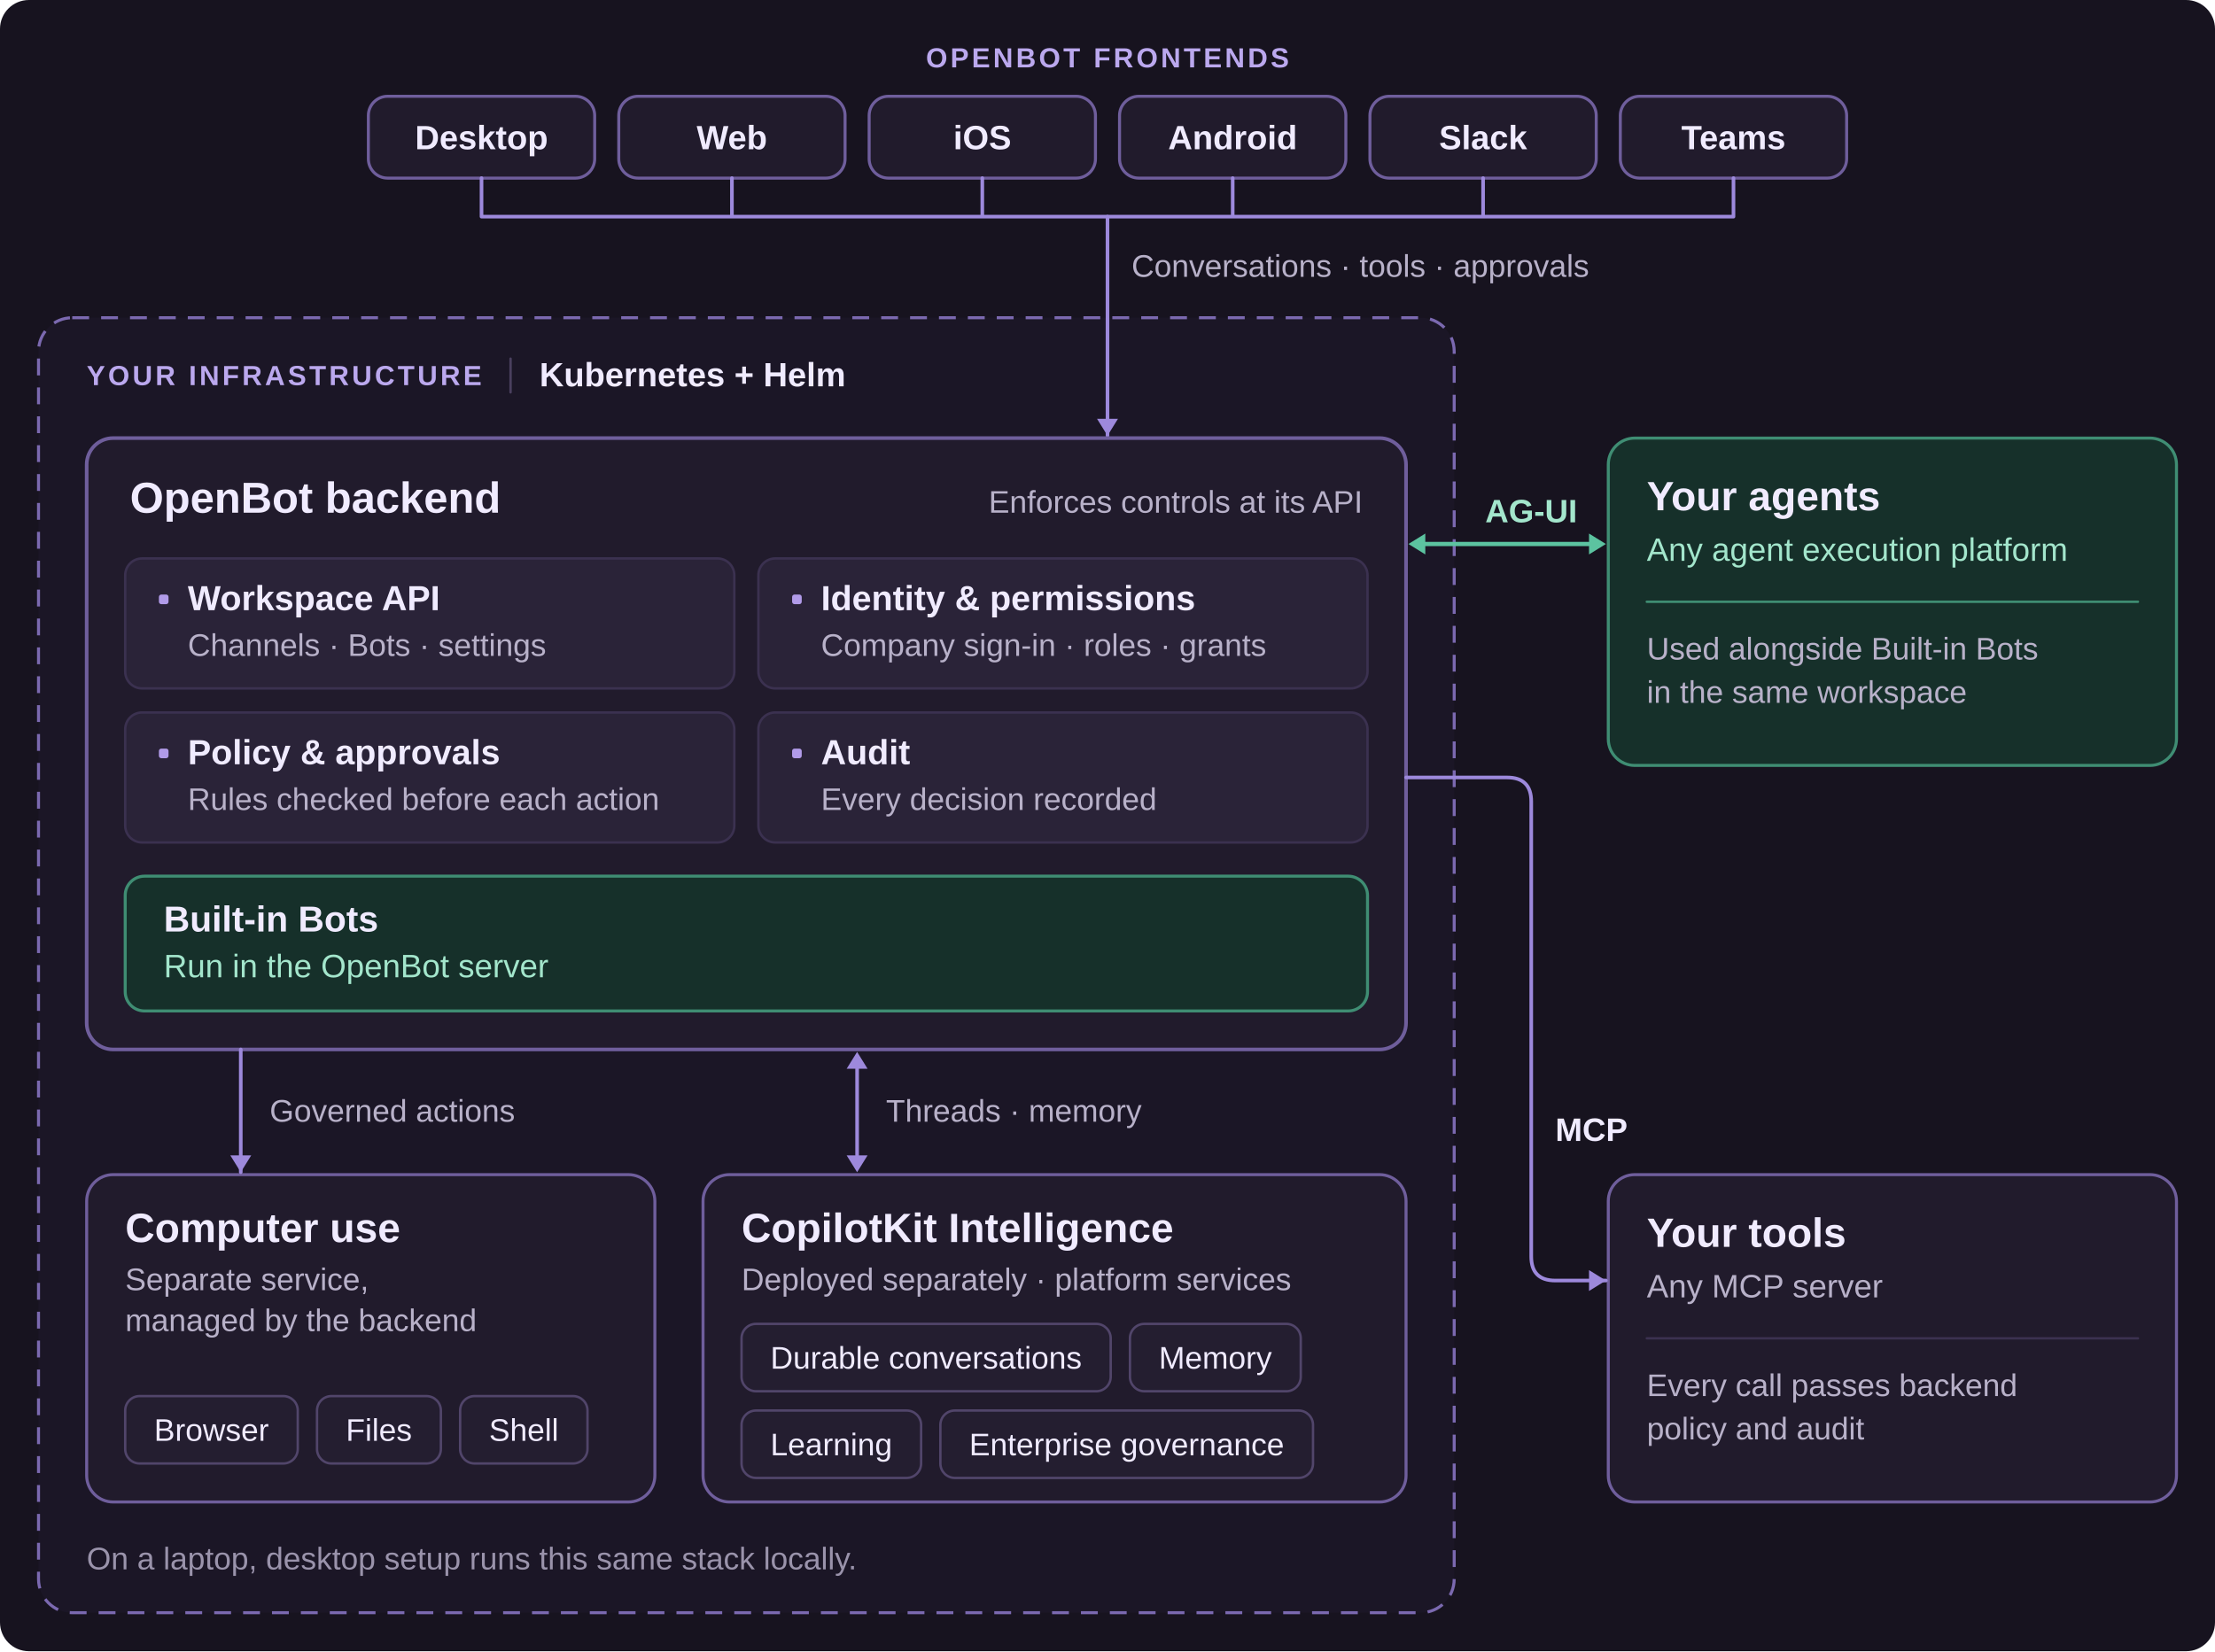
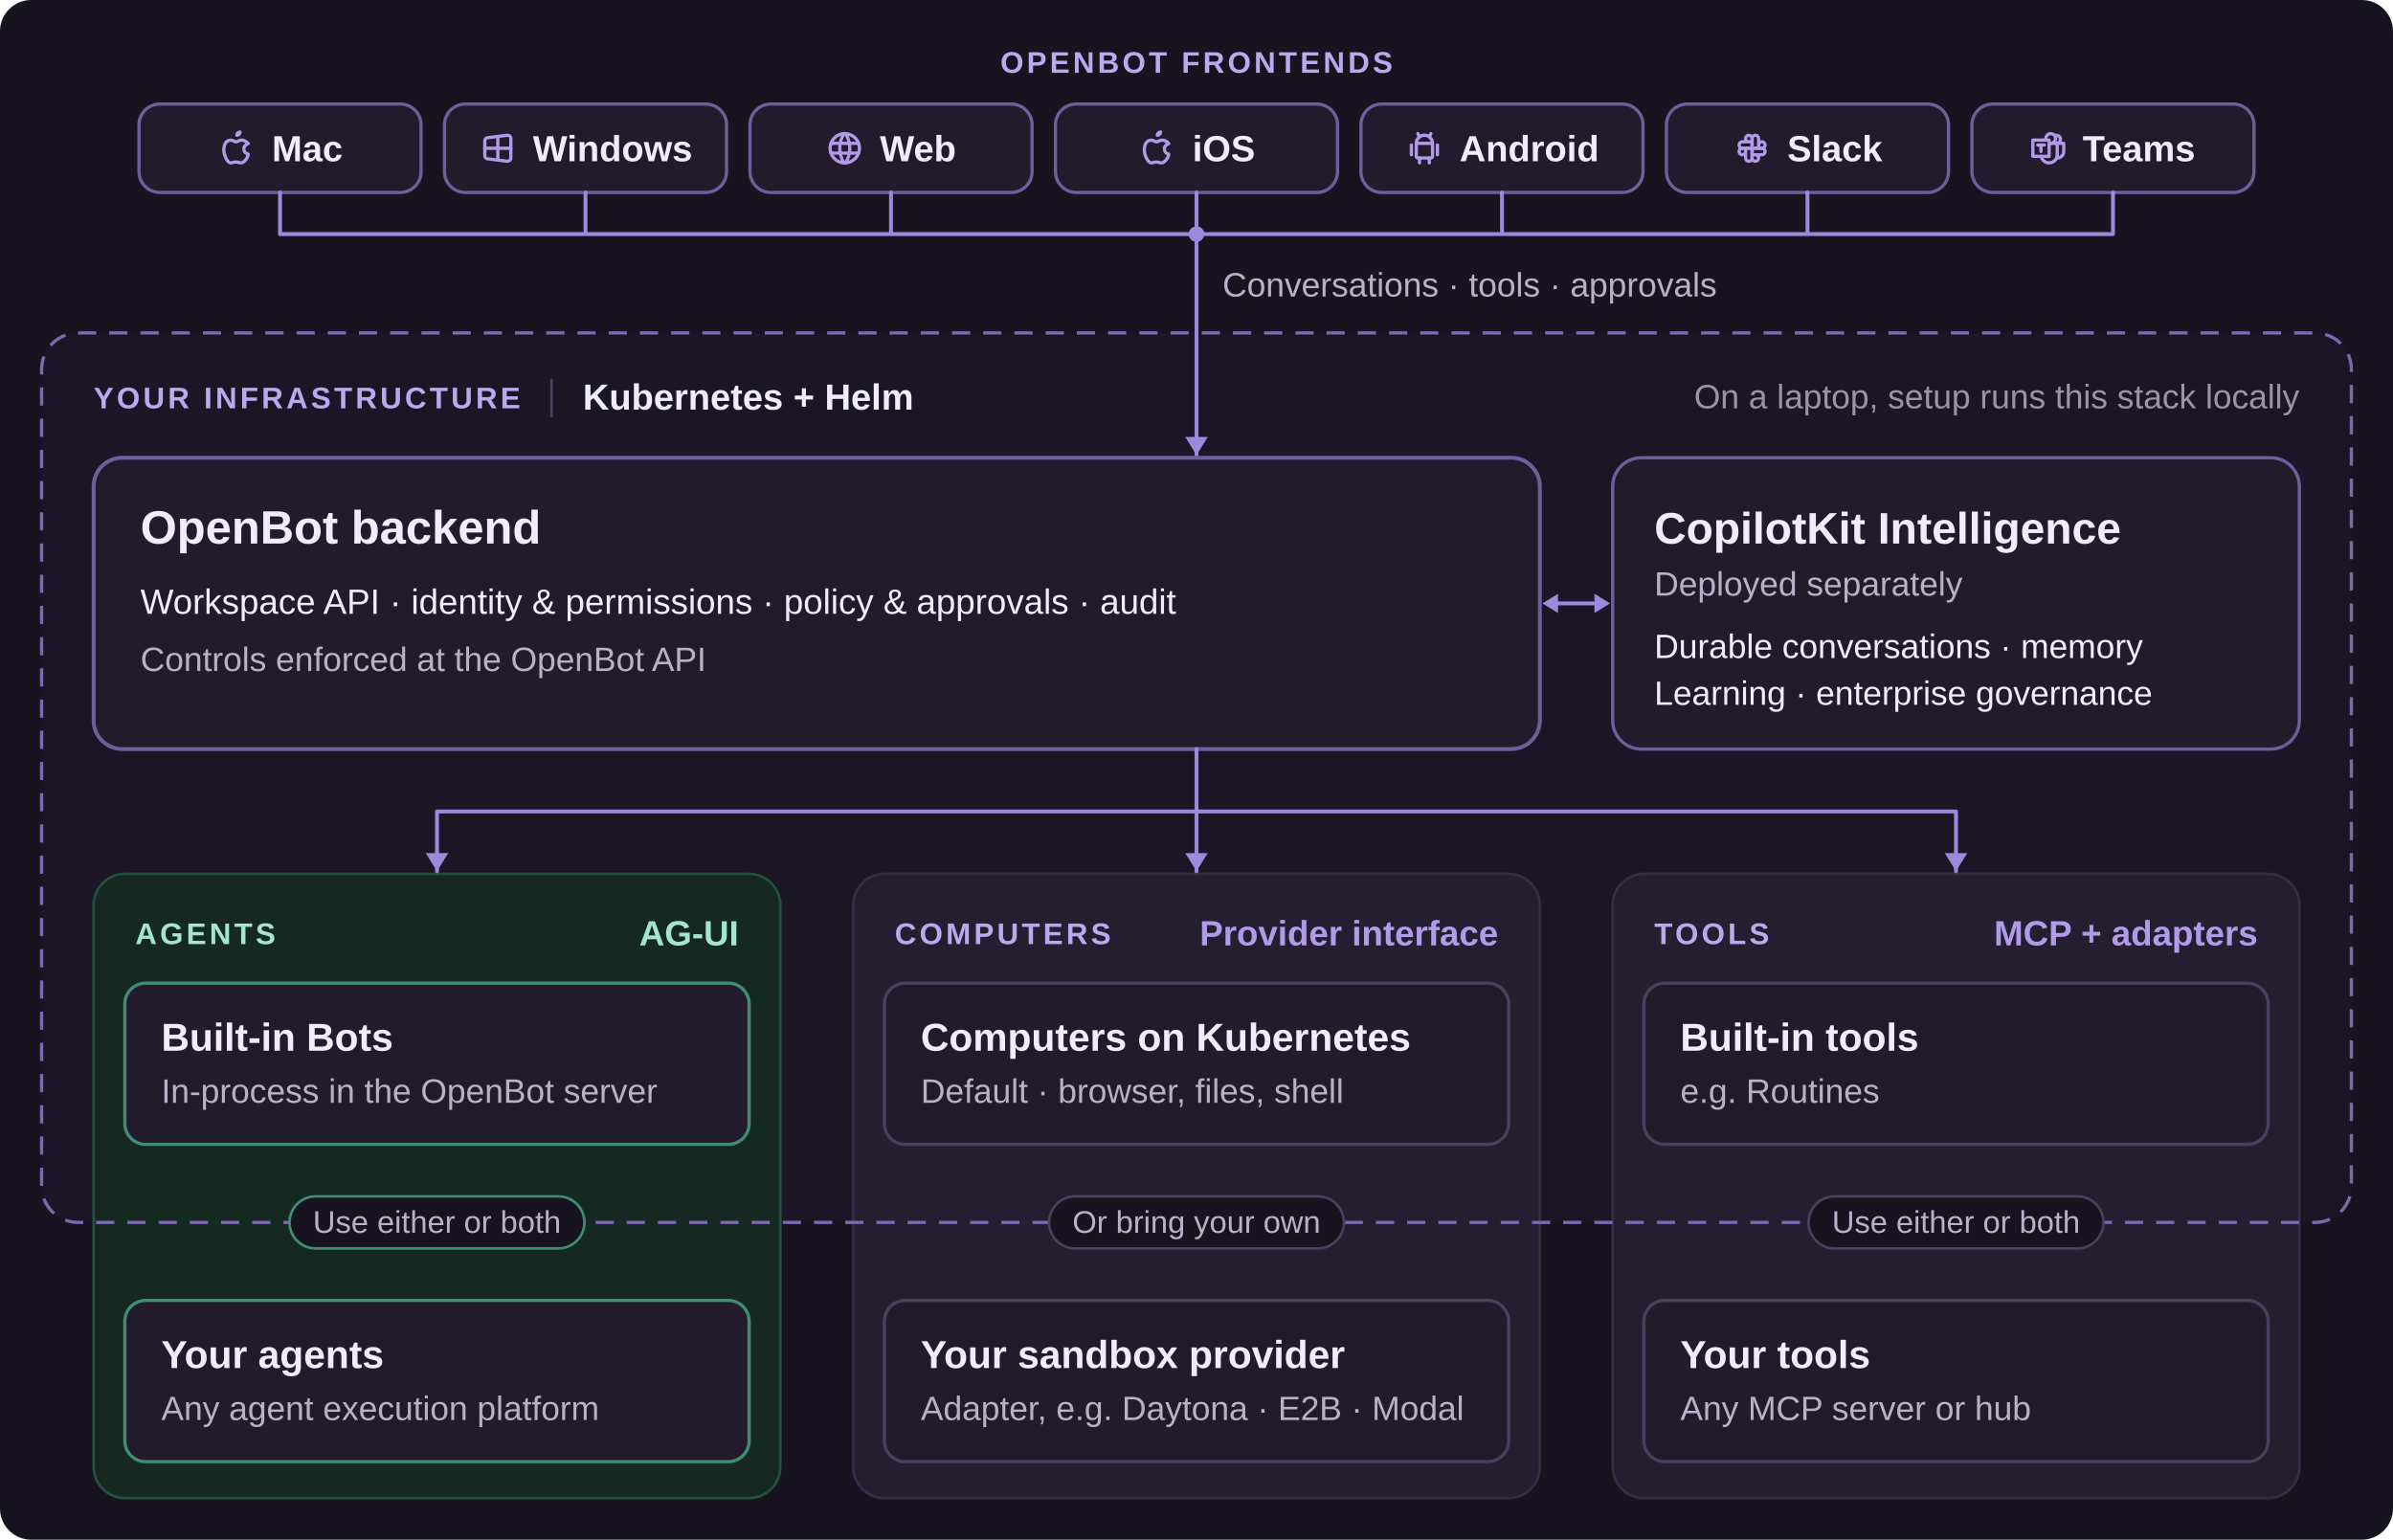
- <svg xmlns="http://www.w3.org/2000/svg" viewBox="0 0 920 686" width="920" height="686" role="img" aria-labelledby="arch-title arch-desc" font-family="Arial, Helvetica, sans-serif">
-   <rect width="920" height="686" rx="12" fill="#17131f" />
-   <rect x="16" y="132" width="588" height="538" rx="14" fill="#1b1626" stroke="#7b69b0" stroke-width="1.25" stroke-dasharray="7 5" />
+ <svg xmlns="http://www.w3.org/2000/svg" viewBox="0 0 920 592" width="920" height="592" role="img" aria-labelledby="arch-title arch-desc" font-family="Arial, Helvetica, sans-serif">
+   <rect width="920" height="592" rx="12" fill="#17131f" />
+   <rect x="16" y="128" width="888" height="342" rx="14" fill="#1b1626" stroke="none" stroke-width="1" />
+   <rect x="36" y="336" width="264" height="240" rx="12" fill="#152822" stroke="#25503f" stroke-width="1" />
+   <rect x="328" y="336" width="264" height="240" rx="12" fill="#241e31" stroke="#352c46" stroke-width="1" />
+   <rect x="620" y="336" width="264" height="240" rx="12" fill="#241e31" stroke="#352c46" stroke-width="1" />
+   <rect x="16" y="128" width="888" height="342" rx="14" fill="none" stroke="#7b69b0" stroke-width="1.25" stroke-dasharray="7 5" />
  <text x="460" y="28" font-size="11.5" fill="#bba8ee" font-weight="700" text-anchor="middle" letter-spacing="1.2">OPENBOT FRONTENDS</text>
-   <rect x="153" y="40" width="94" height="34" rx="8" fill="#211b2c" stroke="#6f5e9c" stroke-width="1.25" />
-   <text x="200" y="62" font-size="14" fill="#f0ebff" font-weight="700" text-anchor="middle">Desktop</text>
-   <rect x="257" y="40" width="94" height="34" rx="8" fill="#211b2c" stroke="#6f5e9c" stroke-width="1.25" />
-   <text x="304" y="62" font-size="14" fill="#f0ebff" font-weight="700" text-anchor="middle">Web</text>
-   <rect x="361" y="40" width="94" height="34" rx="8" fill="#211b2c" stroke="#6f5e9c" stroke-width="1.25" />
-   <text x="408" y="62" font-size="14" fill="#f0ebff" font-weight="700" text-anchor="middle">iOS</text>
-   <rect x="465" y="40" width="94" height="34" rx="8" fill="#211b2c" stroke="#6f5e9c" stroke-width="1.25" />
-   <text x="512" y="62" font-size="14" fill="#f0ebff" font-weight="700" text-anchor="middle">Android</text>
-   <rect x="569" y="40" width="94" height="34" rx="8" fill="#211b2c" stroke="#6f5e9c" stroke-width="1.25" />
-   <text x="616" y="62" font-size="14" fill="#f0ebff" font-weight="700" text-anchor="middle">Slack</text>
-   <rect x="673" y="40" width="94" height="34" rx="8" fill="#211b2c" stroke="#6f5e9c" stroke-width="1.25" />
-   <text x="720" y="62" font-size="14" fill="#f0ebff" font-weight="700" text-anchor="middle">Teams</text>
-   <path d="M200 74 V90 M304 74 V90 M408 74 V90 M512 74 V90 M616 74 V90 M720 74 V90 M200 90 H720" fill="none" stroke="#9d89dc" stroke-width="1.5" stroke-linecap="round" stroke-linejoin="round" />
-   <path d="M460 90 V181" fill="none" stroke="#9d89dc" stroke-width="1.5" stroke-linecap="round" stroke-linejoin="round" />
-   <path d="M460 181 L455.66 174 L464.34 174 Z" fill="#9d89dc" />
-   <text x="470" y="115" font-size="13" fill="#b8b1c9">Conversations · tools · approvals</text>
-   <text x="36" y="160" font-size="11.5" fill="#bba8ee" font-weight="700" letter-spacing="1.2">YOUR INFRASTRUCTURE</text>
-   <path d="M212.062 149 V163" fill="none" stroke="#4a3f5e" stroke-width="1" stroke-linecap="round" stroke-linejoin="round" />
-   <text x="224.062" y="160.5" font-size="14" fill="#f0ebff" font-weight="700">Kubernetes + Helm</text>
-   <rect x="36" y="182" width="548" height="254" rx="11" fill="#211b2c" stroke="#6f5e9c" stroke-width="1.5" />
-   <text x="54" y="213" font-size="18" fill="#f0ebff" font-weight="700">OpenBot backend</text>
-   <text x="566" y="213" font-size="13" fill="#b8b1c9" text-anchor="end">Enforces controls at its API</text>
-   <rect x="52" y="232" width="253" height="54" rx="7" fill="#2a2338" stroke="#3b3150" stroke-width="1" />
-   <rect x="66" y="247" width="4" height="4" rx="1" fill="#b19be9" stroke="none" stroke-width="1" />
-   <text x="78" y="253.5" font-size="14.5" fill="#f0ebff" font-weight="700">Workspace API</text>
-   <text x="78" y="272.5" font-size="13" fill="#b8b1c9">Channels · Bots · settings</text>
-   <rect x="315" y="232" width="253" height="54" rx="7" fill="#2a2338" stroke="#3b3150" stroke-width="1" />
-   <rect x="329" y="247" width="4" height="4" rx="1" fill="#b19be9" stroke="none" stroke-width="1" />
-   <text x="341" y="253.5" font-size="14.5" fill="#f0ebff" font-weight="700">Identity &amp; permissions</text>
-   <text x="341" y="272.5" font-size="13" fill="#b8b1c9">Company sign-in · roles · grants</text>
-   <rect x="52" y="296" width="253" height="54" rx="7" fill="#2a2338" stroke="#3b3150" stroke-width="1" />
-   <rect x="66" y="311" width="4" height="4" rx="1" fill="#b19be9" stroke="none" stroke-width="1" />
-   <text x="78" y="317.5" font-size="14.5" fill="#f0ebff" font-weight="700">Policy &amp; approvals</text>
-   <text x="78" y="336.5" font-size="13" fill="#b8b1c9">Rules checked before each action</text>
-   <rect x="315" y="296" width="253" height="54" rx="7" fill="#2a2338" stroke="#3b3150" stroke-width="1" />
-   <rect x="329" y="311" width="4" height="4" rx="1" fill="#b19be9" stroke="none" stroke-width="1" />
-   <text x="341" y="317.5" font-size="14.5" fill="#f0ebff" font-weight="700">Audit</text>
-   <text x="341" y="336.5" font-size="13" fill="#b8b1c9">Every decision recorded</text>
-   <rect x="52" y="364" width="516" height="56" rx="8" fill="#16302a" stroke="#3f8d73" stroke-width="1.25" />
-   <text x="68" y="387" font-size="15" fill="#f0ebff" font-weight="700">Built-in Bots</text>
-   <text x="68" y="406" font-size="13.5" fill="#a3e6cc">Run in the OpenBot server</text>
-   <rect x="36" y="488" width="236" height="136" rx="11" fill="#211b2c" stroke="#6f5e9c" stroke-width="1.25" />
-   <rect x="292" y="488" width="292" height="136" rx="11" fill="#211b2c" stroke="#6f5e9c" stroke-width="1.25" />
-   <text x="52" y="516" font-size="17" fill="#f0ebff" font-weight="700">Computer use</text>
-   <text x="52" y="536" font-size="13" fill="#b8b1c9">Separate service,</text>
-   <text x="52" y="553" font-size="13" fill="#b8b1c9">managed by the backend</text>
-   <rect x="52" y="580" width="71.671" height="28" rx="6" fill="#241e30" stroke="#51456a" stroke-width="1" />
-   <text x="87.835" y="598.6" font-size="13" fill="#f0ebff" text-anchor="middle">Browser</text>
-   <rect x="131.671" y="580" width="51.443" height="28" rx="6" fill="#241e30" stroke="#51456a" stroke-width="1" />
-   <text x="157.392" y="598.6" font-size="13" fill="#f0ebff" text-anchor="middle">Files</text>
-   <rect x="191.114" y="580" width="52.899" height="28" rx="6" fill="#241e30" stroke="#51456a" stroke-width="1" />
-   <text x="217.563" y="598.6" font-size="13" fill="#f0ebff" text-anchor="middle">Shell</text>
-   <text x="308" y="516" font-size="17" fill="#f0ebff" font-weight="700">CopilotKit Intelligence</text>
-   <text x="308" y="536" font-size="13" fill="#b8b1c9">Deployed separately · platform services</text>
-   <rect x="308" y="550" width="153.324" height="28" rx="6" fill="#241e30" stroke="#51456a" stroke-width="1" />
-   <text x="384.662" y="568.6" font-size="13" fill="#f0ebff" text-anchor="middle">Durable conversations</text>
-   <rect x="469.324" y="550" width="70.943" height="28" rx="6" fill="#241e30" stroke="#51456a" stroke-width="1" />
-   <text x="504.796" y="568.6" font-size="13" fill="#f0ebff" text-anchor="middle">Memory</text>
-   <rect x="308" y="586" width="74.583" height="28" rx="6" fill="#241e30" stroke="#51456a" stroke-width="1" />
-   <text x="345.291" y="604.6" font-size="13" fill="#f0ebff" text-anchor="middle">Learning</text>
-   <rect x="390.583" y="586" width="154.78" height="28" rx="6" fill="#241e30" stroke="#51456a" stroke-width="1" />
-   <text x="467.973" y="604.6" font-size="13" fill="#f0ebff" text-anchor="middle">Enterprise governance</text>
-   <path d="M100 436 V487" fill="none" stroke="#9d89dc" stroke-width="1.5" stroke-linecap="round" stroke-linejoin="round" />
-   <path d="M100 487 L95.66 480 L104.34 480 Z" fill="#9d89dc" />
-   <text x="112" y="466" font-size="13" fill="#b8b1c9">Governed actions</text>
-   <path d="M356 444 V480" fill="none" stroke="#9d89dc" stroke-width="1.5" stroke-linecap="round" stroke-linejoin="round" />
-   <path d="M356 487 L351.66 480 L360.34 480 Z" fill="#9d89dc" />
-   <path d="M356 437 L351.66 444 L360.34 444 Z" fill="#9d89dc" />
-   <text x="368" y="466" font-size="13" fill="#b8b1c9">Threads · memory</text>
-   <text x="36" y="652" font-size="13" fill="#9a93ab">On a laptop, desktop setup runs this same stack locally.</text>
-   <rect x="668" y="182" width="236" height="136" rx="11" fill="#16302a" stroke="#3f8d73" stroke-width="1.25" />
-   <text x="684" y="212" font-size="17" fill="#f0ebff" font-weight="700">Your agents</text>
-   <text x="684" y="233" font-size="13.5" fill="#a3e6cc">Any agent execution platform</text>
-   <path d="M684 250 H888" fill="none" stroke="#3f8d73" stroke-width="1" stroke-linecap="round" stroke-linejoin="round" />
-   <text x="684" y="274" font-size="13" fill="#b8b1c9">Used alongside Built-in Bots</text>
-   <text x="684" y="292" font-size="13" fill="#b8b1c9">in the same workspace</text>
-   <path d="M592 226 H660" fill="none" stroke="#5cc3a0" stroke-width="1.75" stroke-linecap="round" stroke-linejoin="round" />
-   <path d="M667 226 L660 221.66 L660 230.34 Z" fill="#5cc3a0" />
-   <path d="M585 226 L592 221.66 L592 230.34 Z" fill="#5cc3a0" />
-   <text x="636" y="217" font-size="13.5" fill="#a3e6cc" font-weight="700" text-anchor="middle">AG-UI</text>
-   <rect x="668" y="488" width="236" height="136" rx="11" fill="#211b2c" stroke="#6f5e9c" stroke-width="1.25" />
-   <text x="684" y="518" font-size="17" fill="#f0ebff" font-weight="700">Your tools</text>
-   <text x="684" y="539" font-size="13.5" fill="#b8b1c9">Any MCP server</text>
-   <path d="M684 556 H888" fill="none" stroke="#3b3150" stroke-width="1" stroke-linecap="round" stroke-linejoin="round" />
-   <text x="684" y="580" font-size="13" fill="#b8b1c9">Every call passes backend</text>
-   <text x="684" y="598" font-size="13" fill="#b8b1c9">policy and audit</text>
-   <path d="M584 323 H626 Q636 323 636 333 V522 Q636 532 646 532 H667" fill="none" stroke="#9d89dc" stroke-width="1.5" stroke-linecap="round" stroke-linejoin="round" />
-   <path d="M667 532 L660 527.66 L660 536.34 Z" fill="#9d89dc" />
-   <text x="646" y="474" font-size="13.5" fill="#f0ebff" font-weight="700">MCP</text>
+   <rect x="53.439" y="40" width="108.446" height="34" rx="8" fill="#211b2c" stroke="#6f5e9c" stroke-width="1.25" />
+   <g transform="translate(83.547 49.5) scale(0.625)" fill="none" stroke="#b19be9" stroke-width="2" stroke-linecap="round" stroke-linejoin="round">
+     <path d="M8.286 7.008c-3.216 0 -4.286 3.23 -4.286 5.92c0 3.229 2.143 8.072 4.286 8.072c1.165 -.05 1.799 -.538 3.214 -.538c1.406 0 1.607 .538 3.214 .538s4.286 -3.229 4.286 -5.381c-.03 -.011 -2.649 -.434 -2.679 -3.23c-.02 -2.335 2.589 -3.179 2.679 -3.228c-1.096 -1.606 -3.162 -2.113 -3.75 -2.153c-1.535 -.12 -3.032 1.077 -3.75 1.077c-.729 0 -2.036 -1.077 -3.214 -1.077" />
+     <path d="M12 4a2 2 0 0 0 2 -2a2 2 0 0 0 -2 2" />
+   </g>
+   <text x="104.547" y="62" font-size="14" fill="#f0ebff" font-weight="700">Mac</text>
+   <rect x="170.885" y="40" width="108.446" height="34" rx="8" fill="#211b2c" stroke="#6f5e9c" stroke-width="1.25" />
+   <g transform="translate(183.885 49.5) scale(0.625)" fill="none" stroke="#b19be9" stroke-width="2" stroke-linecap="round" stroke-linejoin="round">
+     <path d="M17.8 20l-12 -1.5c-1 -.1 -1.8 -.9 -1.8 -1.9v-9.2c0 -1 .8 -1.8 1.8 -1.9l12 -1.5c1.2 -.1 2.2 .8 2.2 1.9v12.1c0 1.2 -1.1 2.1 -2.2 1.9l0 .1" />
+     <path d="M12 5l0 14" />
+     <path d="M4 12l16 0" />
+   </g>
+   <text x="204.885" y="62" font-size="14" fill="#f0ebff" font-weight="700">Windows</text>
+   <rect x="288.331" y="40" width="108.446" height="34" rx="8" fill="#211b2c" stroke="#6f5e9c" stroke-width="1.25" />
+   <g transform="translate(317.277 49.5) scale(0.625)" fill="none" stroke="#b19be9" stroke-width="2" stroke-linecap="round" stroke-linejoin="round">
+     <path d="M3 12a9 9 0 1 0 18 0a9 9 0 0 0 -18 0" />
+     <path d="M3.6 9h16.8" />
+     <path d="M3.6 15h16.8" />
+     <path d="M11.5 3a17 17 0 0 0 0 18" />
+     <path d="M12.5 3a17 17 0 0 1 0 18" />
+   </g>
+   <text x="338.277" y="62" font-size="14" fill="#f0ebff" font-weight="700">Web</text>
+   <rect x="405.777" y="40" width="108.446" height="34" rx="8" fill="#211b2c" stroke="#6f5e9c" stroke-width="1.25" />
+   <g transform="translate(437.439 49.5) scale(0.625)" fill="none" stroke="#b19be9" stroke-width="2" stroke-linecap="round" stroke-linejoin="round">
+     <path d="M8.286 7.008c-3.216 0 -4.286 3.23 -4.286 5.92c0 3.229 2.143 8.072 4.286 8.072c1.165 -.05 1.799 -.538 3.214 -.538c1.406 0 1.607 .538 3.214 .538s4.286 -3.229 4.286 -5.381c-.03 -.011 -2.649 -.434 -2.679 -3.23c-.02 -2.335 2.589 -3.179 2.679 -3.228c-1.096 -1.606 -3.162 -2.113 -3.75 -2.153c-1.535 -.12 -3.032 1.077 -3.75 1.077c-.729 0 -2.036 -1.077 -3.214 -1.077" />
+     <path d="M12 4a2 2 0 0 0 2 -2a2 2 0 0 0 -2 2" />
+   </g>
+   <text x="458.439" y="62" font-size="14" fill="#f0ebff" font-weight="700">iOS</text>
+   <rect x="523.223" y="40" width="108.446" height="34" rx="8" fill="#211b2c" stroke="#6f5e9c" stroke-width="1.25" />
+   <g transform="translate(540.115 49.5) scale(0.625)" fill="none" stroke="#b19be9" stroke-width="2" stroke-linecap="round" stroke-linejoin="round">
+     <path d="M4 10l0 6" />
+     <path d="M20 10l0 6" />
+     <path d="M7 9h10v8a1 1 0 0 1 -1 1h-8a1 1 0 0 1 -1 -1v-8a5 5 0 0 1 10 0" />
+     <path d="M8 3l1 2" />
+     <path d="M16 3l-1 2" />
+     <path d="M9 18l0 3" />
+     <path d="M15 18l0 3" />
+   </g>
+   <text x="561.115" y="62" font-size="14" fill="#f0ebff" font-weight="700">Android</text>
+   <rect x="640.669" y="40" width="108.446" height="34" rx="8" fill="#211b2c" stroke="#6f5e9c" stroke-width="1.25" />
+   <g transform="translate(666.101 49.5) scale(0.625)" fill="none" stroke="#b19be9" stroke-width="2" stroke-linecap="round" stroke-linejoin="round">
+     <path d="M12 12v-6a2 2 0 0 1 4 0v6m0 -2a2 2 0 1 1 2 2h-6" />
+     <path d="M12 12h6a2 2 0 0 1 0 4h-6m2 0a2 2 0 1 1 -2 2v-6" />
+     <path d="M12 12v6a2 2 0 0 1 -4 0v-6m0 2a2 2 0 1 1 -2 -2h6" />
+     <path d="M12 12h-6a2 2 0 0 1 0 -4h6m-2 0a2 2 0 1 1 2 -2v6" />
+   </g>
+   <text x="687.101" y="62" font-size="14" fill="#f0ebff" font-weight="700">Slack</text>
+   <rect x="758.115" y="40" width="108.446" height="34" rx="8" fill="#211b2c" stroke="#6f5e9c" stroke-width="1.25" />
+   <g transform="translate(779.662 49.5) scale(0.625)" fill="none" stroke="#b19be9" stroke-width="2" stroke-linecap="round" stroke-linejoin="round">
+     <path d="M3 7h10v10h-10l0 -10" />
+     <path d="M6 10h4" />
+     <path d="M8 10v4" />
+     <path d="M8.104 17c.47 2.274 2.483 4 4.896 4a5 5 0 0 0 5 -5v-7h-5" />
+     <path d="M18 18a4 4 0 0 0 4 -4v-5h-4" />
+     <path d="M13.003 8.83a3 3 0 1 0 -1.833 -1.833" />
+     <path d="M15.83 8.36a2.5 2.5 0 1 0 .594 -4.117" />
+   </g>
+   <text x="800.662" y="62" font-size="14" fill="#f0ebff" font-weight="700">Teams</text>
+   <path d="M107.662 74 V90 M225.108 74 V90 M342.554 74 V90 M460 74 V90 M577.446 74 V90 M694.892 74 V90 M812.338 74 V90 M107.662 90 H812.338" fill="none" stroke="#9d89dc" stroke-width="1.5" stroke-linecap="round" stroke-linejoin="round" />
+   <circle cx="460" cy="90" r="3" fill="#9d89dc" />
+   <path d="M460 90 V175" fill="none" stroke="#9d89dc" stroke-width="1.5" stroke-linecap="round" stroke-linejoin="round" />
+   <path d="M460 175 L455.66 168 L464.34 168 Z" fill="#9d89dc" />
+   <text x="470" y="114" font-size="13" fill="#b8b1c9">Conversations · tools · approvals</text>
+   <text x="36" y="157" font-size="11.5" fill="#bba8ee" font-weight="700" letter-spacing="1.2">YOUR INFRASTRUCTURE</text>
+   <path d="M212.062 146 V160" fill="none" stroke="#4a3f5e" stroke-width="1" stroke-linecap="round" stroke-linejoin="round" />
+   <text x="224.062" y="157.5" font-size="14" fill="#f0ebff" font-weight="700">Kubernetes + Helm</text>
+   <text x="884" y="157" font-size="13" fill="#9a93ab" text-anchor="end">On a laptop, setup runs this stack locally</text>
+   <rect x="36" y="176" width="556" height="112" rx="11" fill="#211b2c" stroke="#6f5e9c" stroke-width="1.5" />
+   <text x="54" y="209" font-size="18" fill="#f0ebff" font-weight="700">OpenBot backend</text>
+   <text x="54" y="236" font-size="13.5" fill="#f0ebff">Workspace API · identity &amp; permissions · policy &amp; approvals · audit</text>
+   <text x="54" y="258" font-size="13" fill="#b8b1c9">Controls enforced at the OpenBot API</text>
+   <rect x="620" y="176" width="264" height="112" rx="11" fill="#211b2c" stroke="#6f5e9c" stroke-width="1.25" />
+   <text x="636" y="209" font-size="17" fill="#f0ebff" font-weight="700">CopilotKit Intelligence</text>
+   <text x="636" y="229" font-size="13" fill="#b8b1c9">Deployed separately</text>
+   <text x="636" y="253" font-size="13" fill="#f0ebff">Durable conversations · memory</text>
+   <text x="636" y="271" font-size="13" fill="#f0ebff">Learning · enterprise governance</text>
+   <path d="M599 232 H613" fill="none" stroke="#9d89dc" stroke-width="1.5" stroke-linecap="round" stroke-linejoin="round" />
+   <path d="M619 232 L613 228.28 L613 235.72 Z" fill="#9d89dc" />
+   <path d="M593 232 L599 228.28 L599 235.72 Z" fill="#9d89dc" />
+   <path d="M460 288 V335 M168 335 V312 H752 V335" fill="none" stroke="#9d89dc" stroke-width="1.5" stroke-linecap="round" stroke-linejoin="round" />
+   <path d="M168 335 L163.66 328 L172.34 328 Z" fill="#9d89dc" />
+   <path d="M460 335 L455.66 328 L464.34 328 Z" fill="#9d89dc" />
+   <path d="M752 335 L747.66 328 L756.34 328 Z" fill="#9d89dc" />
+   <text x="52" y="363" font-size="11.5" fill="#a3e6cc" font-weight="700" letter-spacing="1.2">AGENTS</text>
+   <text x="284" y="363.5" font-size="13.5" fill="#a3e6cc" font-weight="700" text-anchor="end">AG-UI</text>
+   <rect x="48" y="378" width="240" height="62" rx="8" fill="#211b2c" stroke="#3f8d73" stroke-width="1.25" />
+   <text x="62" y="404" font-size="15" fill="#f0ebff" font-weight="700">Built-in Bots</text>
+   <text x="62" y="424" font-size="13" fill="#b8b1c9">In-process in the OpenBot server</text>
+   <rect x="48" y="500" width="240" height="62" rx="8" fill="#211b2c" stroke="#3f8d73" stroke-width="1.25" />
+   <text x="62" y="526" font-size="15" fill="#f0ebff" font-weight="700">Your agents</text>
+   <text x="62" y="546" font-size="13" fill="#b8b1c9">Any agent execution platform</text>
+   <rect x="111.312" y="460" width="113.376" height="20" rx="10" fill="#17131f" stroke="#3f8d73" stroke-width="1" />
+   <text x="168" y="474" font-size="12" fill="#b8b1c9" text-anchor="middle">Use either or both</text>
+   <text x="344" y="363" font-size="11.5" fill="#bba8ee" font-weight="700" letter-spacing="1.2">COMPUTERS</text>
+   <text x="576" y="363.5" font-size="13.5" fill="#b19be9" font-weight="700" text-anchor="end">Provider interface</text>
+   <rect x="340" y="378" width="240" height="62" rx="8" fill="#211b2c" stroke="#4a3f5e" stroke-width="1.25" />
+   <text x="354" y="404" font-size="15" fill="#f0ebff" font-weight="700">Computers on Kubernetes</text>
+   <text x="354" y="424" font-size="13" fill="#b8b1c9">Default · browser, files, shell</text>
+   <rect x="340" y="500" width="240" height="62" rx="8" fill="#211b2c" stroke="#4a3f5e" stroke-width="1.25" />
+   <text x="354" y="526" font-size="15" fill="#f0ebff" font-weight="700">Your sandbox provider</text>
+   <text x="354" y="546" font-size="13" fill="#b8b1c9">Adapter, e.g. Daytona · E2B · Modal</text>
+   <rect x="403.318" y="460" width="113.364" height="20" rx="10" fill="#17131f" stroke="#4a3f5e" stroke-width="1" />
+   <text x="460" y="474" font-size="12" fill="#b8b1c9" text-anchor="middle">Or bring your own</text>
+   <text x="636" y="363" font-size="11.5" fill="#bba8ee" font-weight="700" letter-spacing="1.2">TOOLS</text>
+   <text x="868" y="363.5" font-size="13.5" fill="#b19be9" font-weight="700" text-anchor="end">MCP + adapters</text>
+   <rect x="632" y="378" width="240" height="62" rx="8" fill="#211b2c" stroke="#4a3f5e" stroke-width="1.25" />
+   <text x="646" y="404" font-size="15" fill="#f0ebff" font-weight="700">Built-in tools</text>
+   <text x="646" y="424" font-size="13" fill="#b8b1c9">e.g. Routines</text>
+   <rect x="632" y="500" width="240" height="62" rx="8" fill="#211b2c" stroke="#4a3f5e" stroke-width="1.25" />
+   <text x="646" y="526" font-size="15" fill="#f0ebff" font-weight="700">Your tools</text>
+   <text x="646" y="546" font-size="13" fill="#b8b1c9">Any MCP server or hub</text>
+   <rect x="695.312" y="460" width="113.376" height="20" rx="10" fill="#17131f" stroke="#4a3f5e" stroke-width="1" />
+   <text x="752" y="474" font-size="12" fill="#b8b1c9" text-anchor="middle">Use either or both</text>
</svg>
